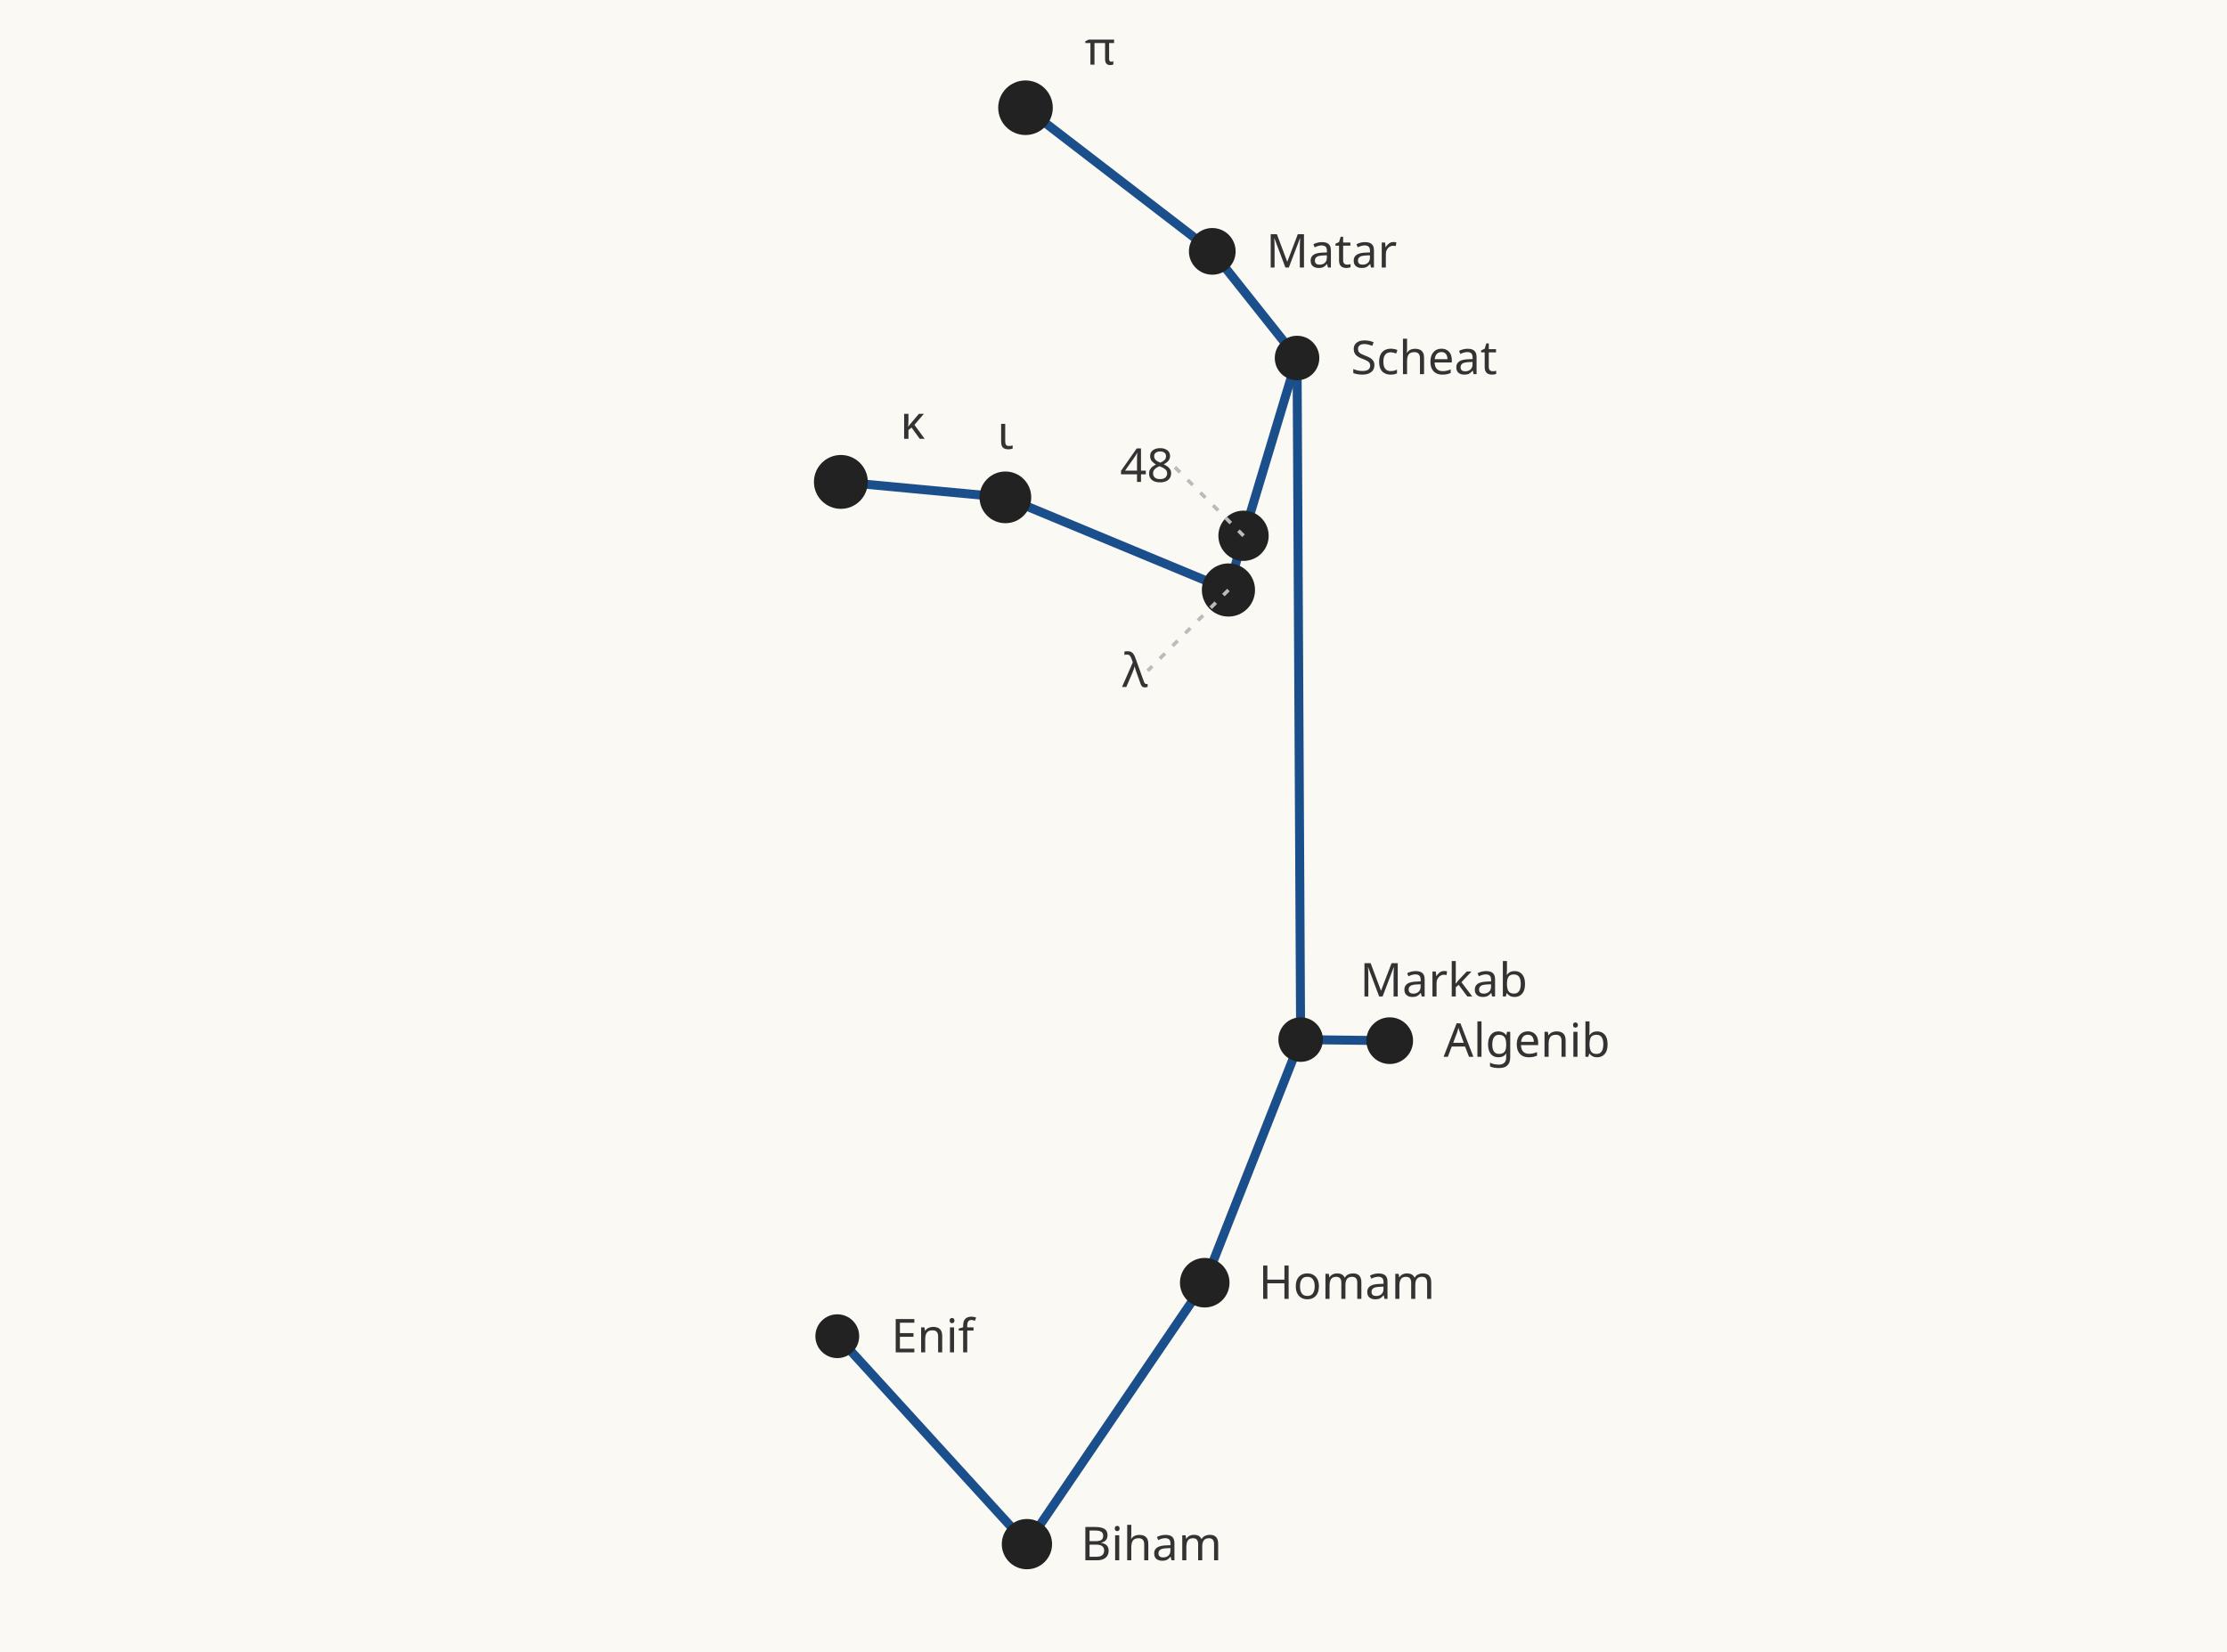
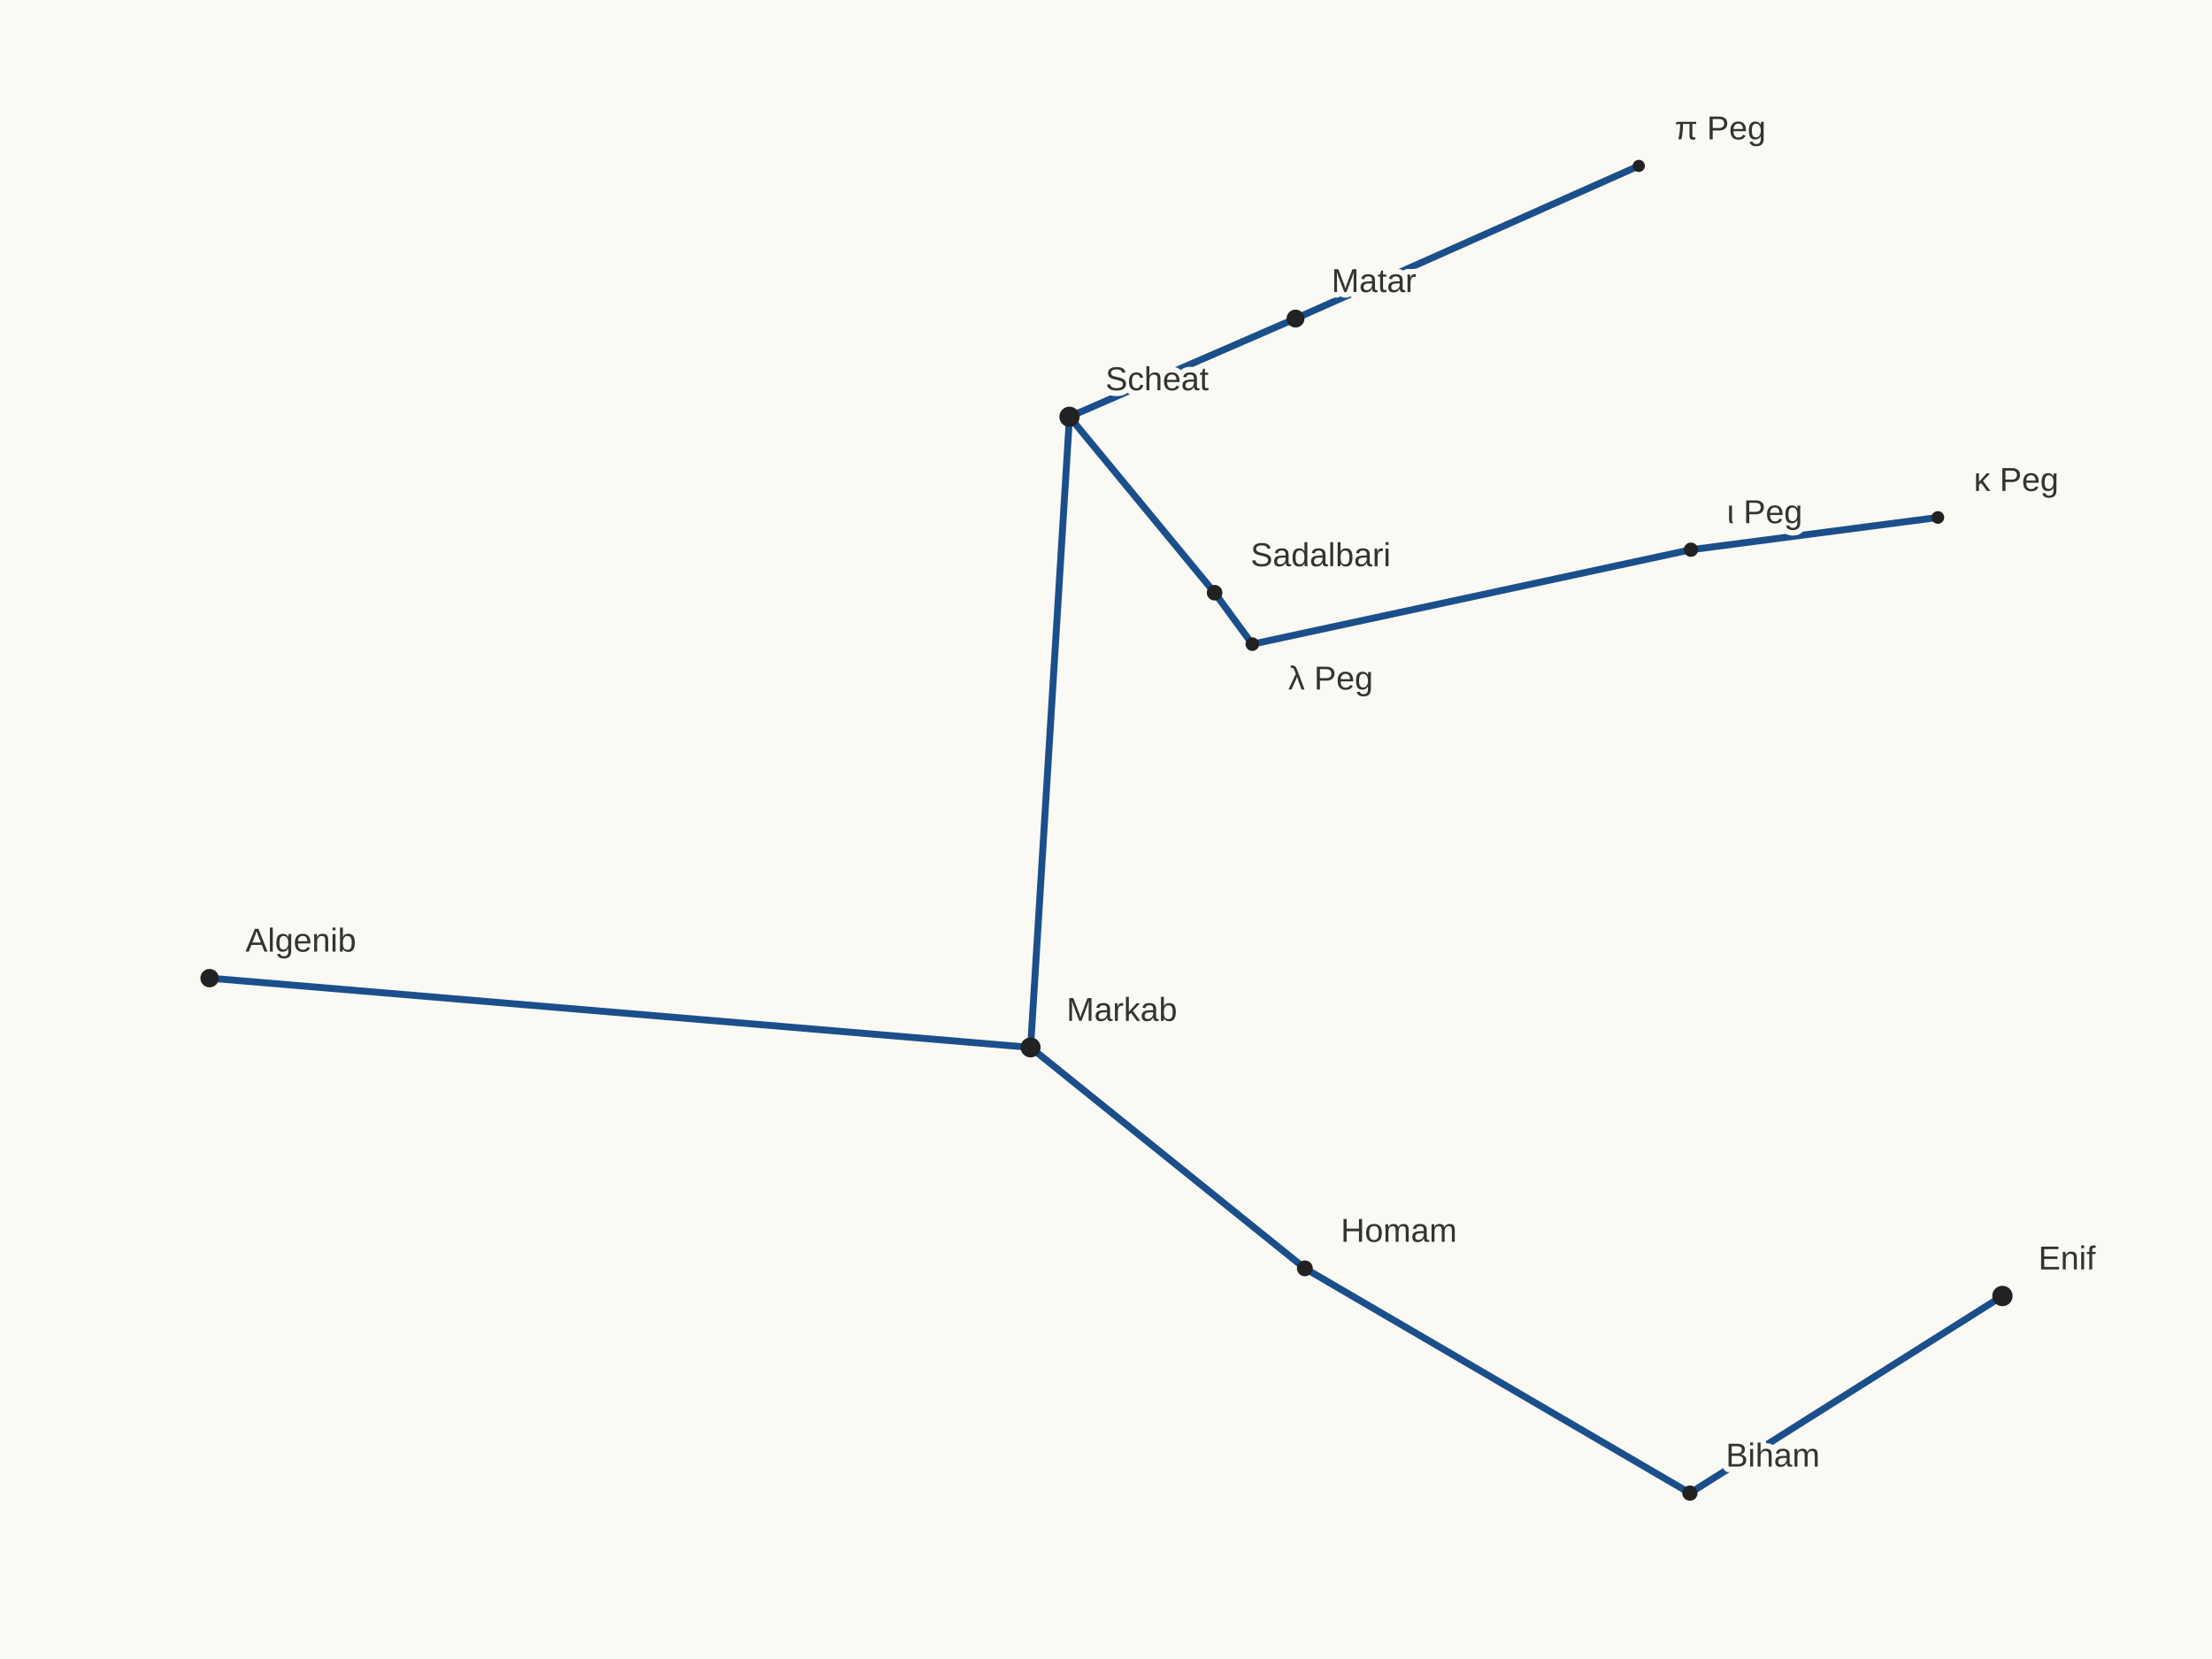
- <svg xmlns="http://www.w3.org/2000/svg" viewBox="0 0 620 460" width="620" height="460" role="img" aria-label="Figure de la constellation Pégase">
-   <rect width="620" height="460" fill="#fbf9f4" />
-   <line x1="386.9" y1="289.8" x2="362.1" y2="289.5" stroke="#1a4f8b" stroke-width="2.5" stroke-linecap="round" />
-   <line x1="362.1" y1="289.5" x2="361.1" y2="99.7" stroke="#1a4f8b" stroke-width="2.5" stroke-linecap="round" />
-   <line x1="361.1" y1="99.7" x2="337.5" y2="70.0" stroke="#1a4f8b" stroke-width="2.5" stroke-linecap="round" />
-   <line x1="337.5" y1="70.0" x2="285.5" y2="30.0" stroke="#1a4f8b" stroke-width="2.5" stroke-linecap="round" />
-   <line x1="361.1" y1="99.7" x2="346.2" y2="149.2" stroke="#1a4f8b" stroke-width="2.5" stroke-linecap="round" />
-   <line x1="346.2" y1="149.2" x2="342.0" y2="164.3" stroke="#1a4f8b" stroke-width="2.5" stroke-linecap="round" />
-   <line x1="342.0" y1="164.3" x2="279.9" y2="138.5" stroke="#1a4f8b" stroke-width="2.5" stroke-linecap="round" />
-   <line x1="279.9" y1="138.5" x2="234.1" y2="134.2" stroke="#1a4f8b" stroke-width="2.5" stroke-linecap="round" />
-   <line x1="362.1" y1="289.5" x2="335.4" y2="357.2" stroke="#1a4f8b" stroke-width="2.5" stroke-linecap="round" />
-   <line x1="335.4" y1="357.2" x2="285.9" y2="430.0" stroke="#1a4f8b" stroke-width="2.5" stroke-linecap="round" />
-   <line x1="285.9" y1="430.0" x2="233.1" y2="372.1" stroke="#1a4f8b" stroke-width="2.5" stroke-linecap="round" />
-   <circle cx="386.9" cy="289.8" r="6.5" fill="#222" />
-   <circle cx="233.1" cy="372.1" r="6.1" fill="#222" />
-   <circle cx="234.1" cy="134.2" r="7.5" fill="#222" />
-   <circle cx="279.9" cy="138.5" r="7.2" fill="#222" />
-   <circle cx="285.5" cy="30.0" r="7.6" fill="#222" />
-   <circle cx="285.9" cy="430.0" r="7.0" fill="#222" />
-   <circle cx="335.4" cy="357.2" r="6.9" fill="#222" />
-   <circle cx="337.5" cy="70.0" r="6.5" fill="#222" />
-   <circle cx="342.0" cy="164.3" r="7.4" fill="#222" />
-   <circle cx="346.2" cy="149.2" r="7.0" fill="#222" />
-   <circle cx="361.1" cy="99.7" r="6.2" fill="#222" />
-   <circle cx="362.1" cy="289.5" r="6.2" fill="#222" />
-   <line x1="346.2" y1="149.2" x2="326.7" y2="129.7" stroke="#bbb" stroke-width="1" stroke-dasharray="2,3" />
-   <text x="326.7" y="134.2" font-family="system-ui,sans-serif" font-size="13" fill="#333" text-anchor="end">48</text>
-   <text x="376.1" y="104.2" font-family="system-ui,sans-serif" font-size="13" fill="#333" text-anchor="start">Scheat</text>
-   <text x="401.9" y="294.3" font-family="system-ui,sans-serif" font-size="13" fill="#333" text-anchor="start">Algenib</text>
-   <text x="250.6" y="122.2" font-family="system-ui,sans-serif" font-size="13" fill="#333" text-anchor="start">κ</text>
-   <text x="279.9" y="125.0" font-family="system-ui,sans-serif" font-size="13" fill="#333" text-anchor="middle">ι</text>
-   <text x="352.5" y="74.5" font-family="system-ui,sans-serif" font-size="13" fill="#333" text-anchor="start">Matar</text>
-   <line x1="342.0" y1="164.3" x2="319.5" y2="186.8" stroke="#bbb" stroke-width="1" stroke-dasharray="2,3" />
-   <text x="319.5" y="191.3" font-family="system-ui,sans-serif" font-size="13" fill="#333" text-anchor="end">λ</text>
-   <text x="378.6" y="277.5" font-family="system-ui,sans-serif" font-size="13" fill="#333" text-anchor="start">Markab</text>
-   <text x="248.1" y="376.6" font-family="system-ui,sans-serif" font-size="13" fill="#333" text-anchor="start">Enif</text>
-   <text x="302.0" y="18.0" font-family="system-ui,sans-serif" font-size="13" fill="#333" text-anchor="start">π</text>
-   <text x="300.9" y="434.5" font-family="system-ui,sans-serif" font-size="13" fill="#333" text-anchor="start">Biham</text>
-   <text x="350.4" y="361.7" font-family="system-ui,sans-serif" font-size="13" fill="#333" text-anchor="start">Homam</text>
+ <svg xmlns="http://www.w3.org/2000/svg" viewBox="0 0 800 600" width="800" height="600" role="img" aria-label="Figure de Pégase">
+   <rect width="800" height="600" fill="#fbf9f4" />
+   <line x1="75.795" y1="353.761" x2="372.726" y2="378.815" stroke="#1a4f8b" stroke-width="2.5" />
+   <line x1="372.726" y1="378.815" x2="386.793" y2="150.734" stroke="#1a4f8b" stroke-width="2.5" />
+   <line x1="386.793" y1="150.734" x2="468.547" y2="115.218" stroke="#1a4f8b" stroke-width="2.5" />
+   <line x1="468.547" y1="115.218" x2="592.697" y2="60.000" stroke="#1a4f8b" stroke-width="2.5" />
+   <line x1="386.793" y1="150.734" x2="439.279" y2="214.370" stroke="#1a4f8b" stroke-width="2.5" />
+   <line x1="439.279" y1="214.370" x2="452.922" y2="232.967" stroke="#1a4f8b" stroke-width="2.5" />
+   <line x1="452.922" y1="232.967" x2="611.545" y2="198.814" stroke="#1a4f8b" stroke-width="2.5" />
+   <line x1="611.545" y1="198.814" x2="700.857" y2="187.150" stroke="#1a4f8b" stroke-width="2.5" />
+   <line x1="372.726" y1="378.815" x2="471.920" y2="458.713" stroke="#1a4f8b" stroke-width="2.5" />
+   <line x1="471.920" y1="458.713" x2="611.174" y2="540.000" stroke="#1a4f8b" stroke-width="2.5" />
+   <line x1="611.174" y1="540.000" x2="724.205" y2="468.712" stroke="#1a4f8b" stroke-width="2.5" />
+   <circle cx="75.795" cy="353.761" r="3.33" fill="#222" data-star="simbad:1450034" />
+   <circle cx="724.205" cy="468.712" r="3.69" fill="#222" data-star="simbad:1428414" />
+   <circle cx="700.857" cy="187.150" r="2.29" fill="#222" data-star="simbad:1498140" />
+   <circle cx="611.545" cy="198.814" r="2.58" fill="#222" data-star="simbad:1498723" />
+   <circle cx="592.697" cy="60.000" r="2.20" fill="#222" data-star="simbad:1526366" />
+   <circle cx="611.174" cy="540.000" r="2.76" fill="#222" data-star="simbad:1410742" />
+   <circle cx="471.920" cy="458.713" r="2.87" fill="#222" data-star="simbad:1429947" />
+   <circle cx="468.547" cy="115.218" r="3.24" fill="#222" data-star="simbad:1509474" />
+   <circle cx="452.922" cy="232.967" r="2.46" fill="#222" data-star="simbad:1480470" />
+   <circle cx="439.279" cy="214.370" r="2.82" fill="#222" data-star="simbad:1489446" />
+   <circle cx="386.793" cy="150.734" r="3.66" fill="#222" data-star="simbad:1500441" />
+   <circle cx="372.726" cy="378.815" r="3.62" fill="#222" data-star="simbad:1447433" />
+   <text x="452.28" y="201.37" dominant-baseline="middle" font-family="Arial,sans-serif" font-size="12" fill="#333" paint-order="stroke" stroke="#fbf9f4" stroke-width="4" stroke-linejoin="round">Sadalbari</text>
+   <text x="88.79" y="340.76" dominant-baseline="middle" font-family="Arial,sans-serif" font-size="12" fill="#333" paint-order="stroke" stroke="#fbf9f4" stroke-width="4" stroke-linejoin="round">Algenib</text>
+   <text x="399.79" y="137.73" dominant-baseline="middle" font-family="Arial,sans-serif" font-size="12" fill="#333" paint-order="stroke" stroke="#fbf9f4" stroke-width="4" stroke-linejoin="round">Scheat</text>
+   <text x="385.73" y="365.82" dominant-baseline="middle" font-family="Arial,sans-serif" font-size="12" fill="#333" paint-order="stroke" stroke="#fbf9f4" stroke-width="4" stroke-linejoin="round">Markab</text>
+   <text x="713.86" y="174.15" dominant-baseline="middle" font-family="Arial,sans-serif" font-size="12" fill="#333" paint-order="stroke" stroke="#fbf9f4" stroke-width="4" stroke-linejoin="round">κ Peg</text>
+   <text x="624.54" y="185.81" dominant-baseline="middle" font-family="Arial,sans-serif" font-size="12" fill="#333" paint-order="stroke" stroke="#fbf9f4" stroke-width="4" stroke-linejoin="round">ι Peg</text>
+   <text x="605.70" y="47.00" dominant-baseline="middle" font-family="Arial,sans-serif" font-size="12" fill="#333" paint-order="stroke" stroke="#fbf9f4" stroke-width="4" stroke-linejoin="round">π Peg</text>
+   <text x="624.17" y="527.00" dominant-baseline="middle" font-family="Arial,sans-serif" font-size="12" fill="#333" paint-order="stroke" stroke="#fbf9f4" stroke-width="4" stroke-linejoin="round">Biham</text>
+   <text x="484.92" y="445.71" dominant-baseline="middle" font-family="Arial,sans-serif" font-size="12" fill="#333" paint-order="stroke" stroke="#fbf9f4" stroke-width="4" stroke-linejoin="round">Homam</text>
+   <text x="481.55" y="102.22" dominant-baseline="middle" font-family="Arial,sans-serif" font-size="12" fill="#333" paint-order="stroke" stroke="#fbf9f4" stroke-width="4" stroke-linejoin="round">Matar</text>
+   <text x="465.92" y="245.97" dominant-baseline="middle" font-family="Arial,sans-serif" font-size="12" fill="#333" paint-order="stroke" stroke="#fbf9f4" stroke-width="4" stroke-linejoin="round">λ Peg</text>
+   <text x="737.21" y="455.71" dominant-baseline="middle" font-family="Arial,sans-serif" font-size="12" fill="#333" paint-order="stroke" stroke="#fbf9f4" stroke-width="4" stroke-linejoin="round">Enif</text>
</svg>
